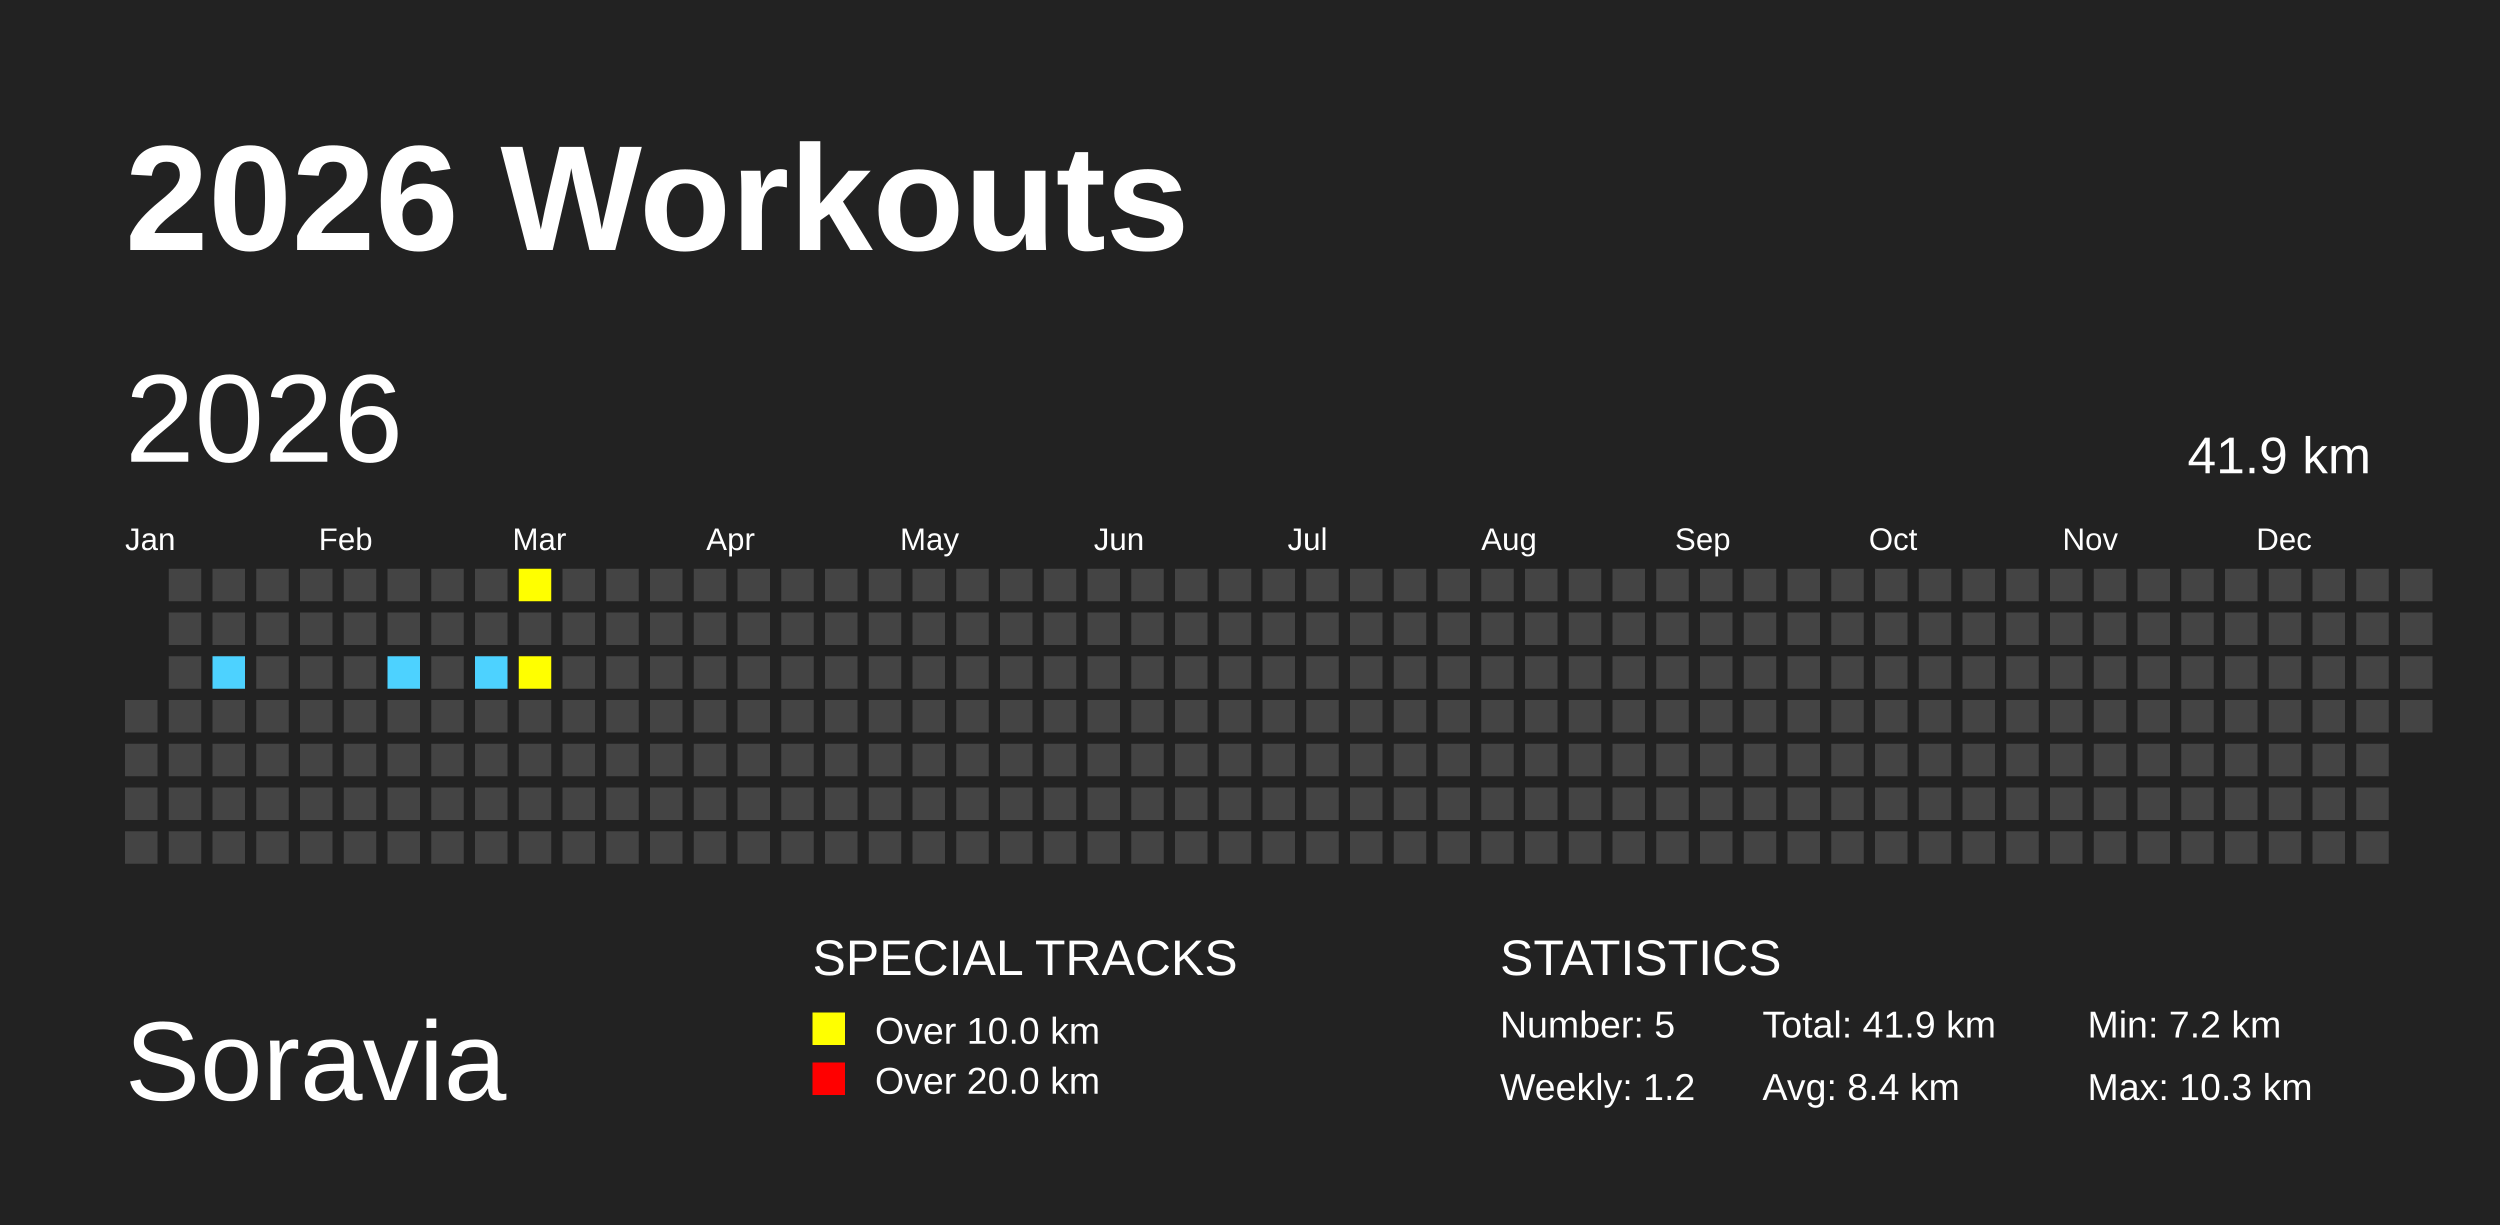
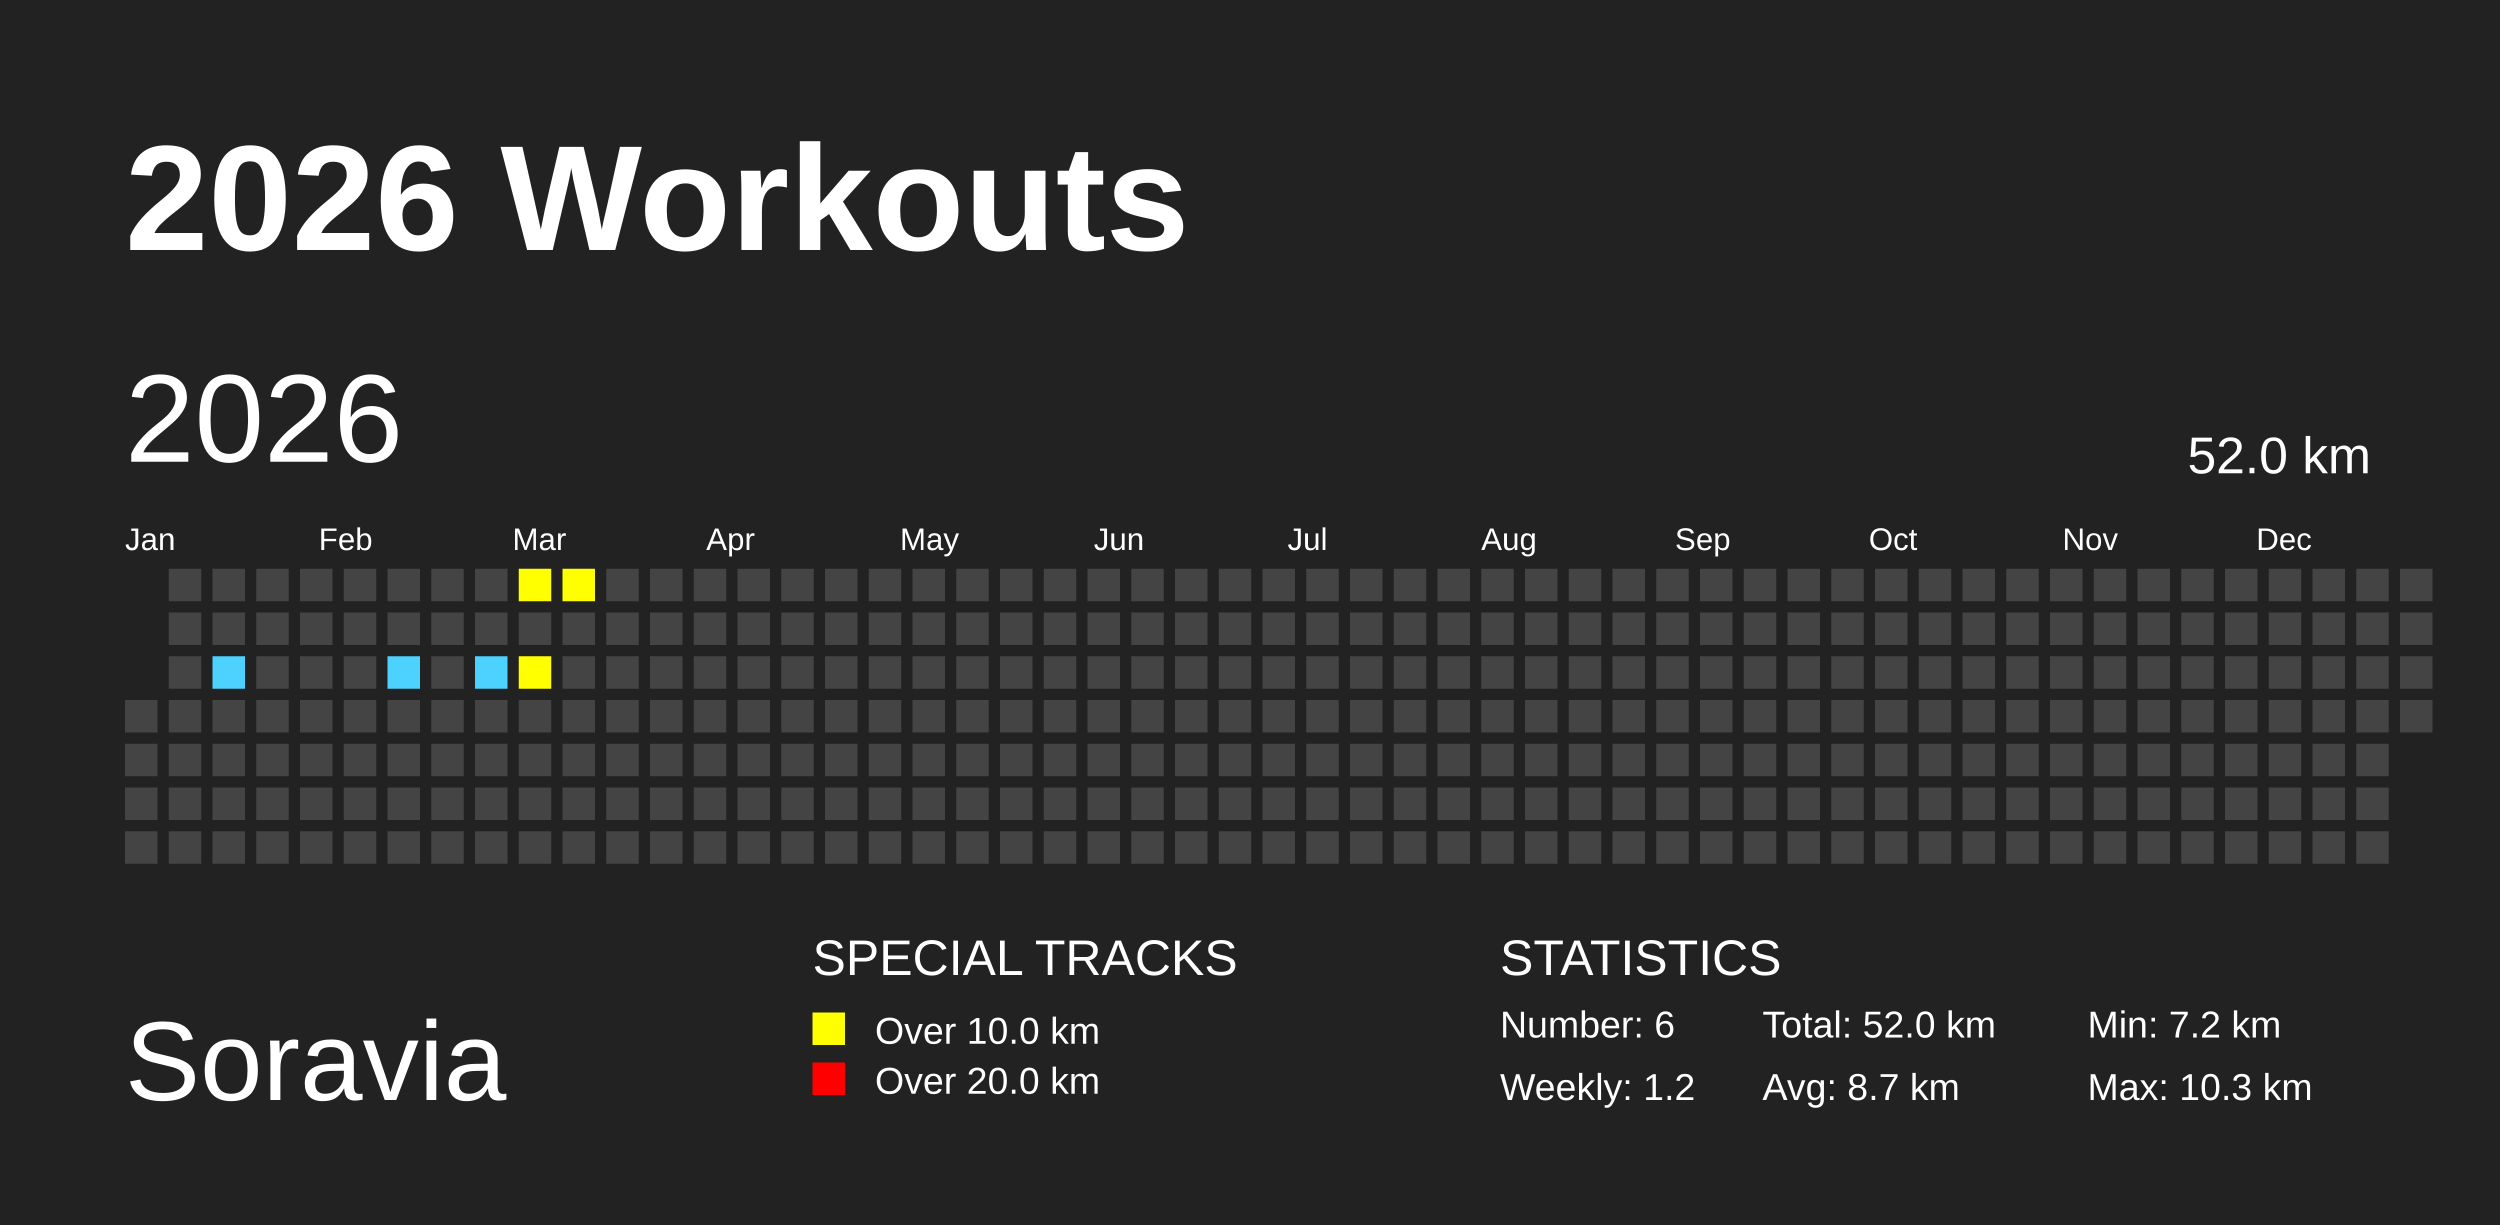
<svg xmlns="http://www.w3.org/2000/svg" baseProfile="full" height="98mm" version="1.1" viewBox="0,0,200,98" width="200mm">
  <defs />
  <rect fill="#222222" height="98" width="200" x="0" y="0" />
  <text fill="#FFFFFF" style="font-size:12px; font-family:Arial; font-weight:bold;" x="10" y="20">2026 Workouts</text>
  <text fill="#FFFFFF" style="font-size:9px; font-family:Arial" x="10" y="88">Soravia</text>
  <text fill="#FFFFFF" style="font-size:4px; font-family:Arial" x="65" y="78">SPECIAL TRACKS</text>
  <rect fill="yellow" height="2.6" width="2.6" x="65" y="81" />
  <text fill="#FFFFFF" style="font-size:3px; font-family:Arial" x="70" y="83.5">Over 10.0 km</text>
  <rect fill="red" height="2.6" width="2.6" x="65" y="85" />
  <text fill="#FFFFFF" style="font-size:3px; font-family:Arial" x="70" y="87.5">Over 20.0 km</text>
  <text fill="#FFFFFF" style="font-size:4px; font-family:Arial" x="120" y="78">STATISTICS</text>
-   <text fill="#FFFFFF" style="font-size:3px; font-family:Arial" x="120" y="83">Number: 5</text>
+   <text fill="#FFFFFF" style="font-size:3px; font-family:Arial" x="120" y="83">Number: 6</text>
  <text fill="#FFFFFF" style="font-size:3px; font-family:Arial" x="120" y="88">Weekly: 1.2</text>
-   <text fill="#FFFFFF" style="font-size:3px; font-family:Arial" x="141" y="83">Total: 41.9 km</text>
-   <text fill="#FFFFFF" style="font-size:3px; font-family:Arial" x="141" y="88">Avg: 8.4 km</text>
+   <text fill="#FFFFFF" style="font-size:3px; font-family:Arial" x="141" y="83">Total: 52.0 km</text>
+   <text fill="#FFFFFF" style="font-size:3px; font-family:Arial" x="141" y="88">Avg: 8.7 km</text>
  <text fill="#FFFFFF" style="font-size:3px; font-family:Arial" x="167" y="83">Min: 7.2 km</text>
  <text fill="#FFFFFF" style="font-size:3px; font-family:Arial" x="167" y="88">Max: 10.3 km</text>
  <text dominant-baseline="hanging" fill="#FFFFFF" style="font-size:10.0px; font-family:Arial;" x="10" y="30">2026</text>
-   <text dominant-baseline="hanging" fill="#FFFFFF" style="font-size:4.125px; font-family:Arial;" x="175" y="35">41.9 km</text>
+   <text dominant-baseline="hanging" fill="#FFFFFF" style="font-size:4.125px; font-family:Arial;" x="175" y="35">52.0 km</text>
  <text fill="#FFFFFF" style="font-size:2.5px; font-family:Arial" x="10.0" y="44">Jan</text>
  <text fill="#FFFFFF" style="font-size:2.5px; font-family:Arial" x="25.5" y="44">Feb</text>
  <text fill="#FFFFFF" style="font-size:2.5px; font-family:Arial" x="41.0" y="44">Mar</text>
  <text fill="#FFFFFF" style="font-size:2.5px; font-family:Arial" x="56.5" y="44">Apr</text>
  <text fill="#FFFFFF" style="font-size:2.5px; font-family:Arial" x="72.0" y="44">May</text>
  <text fill="#FFFFFF" style="font-size:2.5px; font-family:Arial" x="87.5" y="44">Jun</text>
  <text fill="#FFFFFF" style="font-size:2.5px; font-family:Arial" x="103.0" y="44">Jul</text>
  <text fill="#FFFFFF" style="font-size:2.5px; font-family:Arial" x="118.5" y="44">Aug</text>
  <text fill="#FFFFFF" style="font-size:2.5px; font-family:Arial" x="134.0" y="44">Sep</text>
  <text fill="#FFFFFF" style="font-size:2.5px; font-family:Arial" x="149.5" y="44">Oct</text>
  <text fill="#FFFFFF" style="font-size:2.5px; font-family:Arial" x="165.0" y="44">Nov</text>
  <text fill="#FFFFFF" style="font-size:2.5px; font-family:Arial" x="180.5" y="44">Dec</text>
  <rect fill="#444444" height="2.6" width="2.6" x="10.0" y="56.0" />
  <rect fill="#444444" height="2.6" width="2.6" x="10.0" y="59.5" />
  <rect fill="#444444" height="2.6" width="2.6" x="10.0" y="63.0" />
  <rect fill="#444444" height="2.6" width="2.6" x="10.0" y="66.5" />
  <rect fill="#444444" height="2.6" width="2.6" x="13.5" y="45.5" />
  <rect fill="#444444" height="2.6" width="2.6" x="13.5" y="49.0" />
  <rect fill="#444444" height="2.6" width="2.6" x="13.5" y="52.5" />
  <rect fill="#444444" height="2.6" width="2.6" x="13.5" y="56.0" />
  <rect fill="#444444" height="2.6" width="2.6" x="13.5" y="59.5" />
  <rect fill="#444444" height="2.6" width="2.6" x="13.5" y="63.0" />
  <rect fill="#444444" height="2.6" width="2.6" x="13.5" y="66.5" />
  <rect fill="#444444" height="2.6" width="2.6" x="17.0" y="45.5" />
  <rect fill="#444444" height="2.6" width="2.6" x="17.0" y="49.0" />
  <rect fill="#4DD2FF" height="2.6" width="2.6" x="17.0" y="52.5" />
  <rect fill="#444444" height="2.6" width="2.6" x="17.0" y="56.0" />
  <rect fill="#444444" height="2.6" width="2.6" x="17.0" y="59.5" />
  <rect fill="#444444" height="2.6" width="2.6" x="17.0" y="63.0" />
  <rect fill="#444444" height="2.6" width="2.6" x="17.0" y="66.5" />
  <rect fill="#444444" height="2.6" width="2.6" x="20.5" y="45.5" />
  <rect fill="#444444" height="2.6" width="2.6" x="20.5" y="49.0" />
  <rect fill="#444444" height="2.6" width="2.6" x="20.5" y="52.5" />
  <rect fill="#444444" height="2.6" width="2.6" x="20.5" y="56.0" />
  <rect fill="#444444" height="2.6" width="2.6" x="20.5" y="59.5" />
  <rect fill="#444444" height="2.6" width="2.6" x="20.5" y="63.0" />
  <rect fill="#444444" height="2.6" width="2.6" x="20.5" y="66.5" />
  <rect fill="#444444" height="2.6" width="2.6" x="24.0" y="45.5" />
  <rect fill="#444444" height="2.6" width="2.6" x="24.0" y="49.0" />
  <rect fill="#444444" height="2.6" width="2.6" x="24.0" y="52.5" />
  <rect fill="#444444" height="2.6" width="2.6" x="24.0" y="56.0" />
  <rect fill="#444444" height="2.6" width="2.6" x="24.0" y="59.5" />
  <rect fill="#444444" height="2.6" width="2.6" x="24.0" y="63.0" />
  <rect fill="#444444" height="2.6" width="2.6" x="24.0" y="66.5" />
  <rect fill="#444444" height="2.6" width="2.6" x="27.5" y="45.5" />
  <rect fill="#444444" height="2.6" width="2.6" x="27.5" y="49.0" />
  <rect fill="#444444" height="2.6" width="2.6" x="27.5" y="52.5" />
  <rect fill="#444444" height="2.6" width="2.6" x="27.5" y="56.0" />
  <rect fill="#444444" height="2.6" width="2.6" x="27.5" y="59.5" />
  <rect fill="#444444" height="2.6" width="2.6" x="27.5" y="63.0" />
  <rect fill="#444444" height="2.6" width="2.6" x="27.5" y="66.5" />
  <rect fill="#444444" height="2.6" width="2.6" x="31.0" y="45.5" />
  <rect fill="#444444" height="2.6" width="2.6" x="31.0" y="49.0" />
  <rect fill="#4DD2FF" height="2.6" width="2.6" x="31.0" y="52.5" />
  <rect fill="#444444" height="2.6" width="2.6" x="31.0" y="56.0" />
  <rect fill="#444444" height="2.6" width="2.6" x="31.0" y="59.5" />
  <rect fill="#444444" height="2.6" width="2.6" x="31.0" y="63.0" />
  <rect fill="#444444" height="2.6" width="2.6" x="31.0" y="66.5" />
  <rect fill="#444444" height="2.6" width="2.6" x="34.5" y="45.5" />
  <rect fill="#444444" height="2.6" width="2.6" x="34.5" y="49.0" />
  <rect fill="#444444" height="2.6" width="2.6" x="34.5" y="52.5" />
  <rect fill="#444444" height="2.6" width="2.6" x="34.5" y="56.0" />
  <rect fill="#444444" height="2.6" width="2.6" x="34.5" y="59.5" />
  <rect fill="#444444" height="2.6" width="2.6" x="34.5" y="63.0" />
  <rect fill="#444444" height="2.6" width="2.6" x="34.5" y="66.5" />
  <rect fill="#444444" height="2.6" width="2.6" x="38.0" y="45.5" />
  <rect fill="#444444" height="2.6" width="2.6" x="38.0" y="49.0" />
  <rect fill="#4DD2FF" height="2.6" width="2.6" x="38.0" y="52.5" />
  <rect fill="#444444" height="2.6" width="2.6" x="38.0" y="56.0" />
  <rect fill="#444444" height="2.6" width="2.6" x="38.0" y="59.5" />
  <rect fill="#444444" height="2.6" width="2.6" x="38.0" y="63.0" />
  <rect fill="#444444" height="2.6" width="2.6" x="38.0" y="66.5" />
  <rect fill="yellow" height="2.6" width="2.6" x="41.5" y="45.5" />
  <rect fill="#444444" height="2.6" width="2.6" x="41.5" y="49.0" />
  <rect fill="yellow" height="2.6" width="2.6" x="41.5" y="52.5" />
  <rect fill="#444444" height="2.6" width="2.6" x="41.5" y="56.0" />
  <rect fill="#444444" height="2.6" width="2.6" x="41.5" y="59.5" />
  <rect fill="#444444" height="2.6" width="2.6" x="41.5" y="63.0" />
  <rect fill="#444444" height="2.6" width="2.6" x="41.5" y="66.5" />
-   <rect fill="#444444" height="2.6" width="2.6" x="45.0" y="45.5" />
+   <rect fill="yellow" height="2.6" width="2.6" x="45.0" y="45.5" />
  <rect fill="#444444" height="2.6" width="2.6" x="45.0" y="49.0" />
  <rect fill="#444444" height="2.6" width="2.6" x="45.0" y="52.5" />
  <rect fill="#444444" height="2.6" width="2.6" x="45.0" y="56.0" />
  <rect fill="#444444" height="2.6" width="2.6" x="45.0" y="59.5" />
  <rect fill="#444444" height="2.6" width="2.6" x="45.0" y="63.0" />
  <rect fill="#444444" height="2.6" width="2.6" x="45.0" y="66.5" />
  <rect fill="#444444" height="2.6" width="2.6" x="48.5" y="45.5" />
  <rect fill="#444444" height="2.6" width="2.6" x="48.5" y="49.0" />
  <rect fill="#444444" height="2.6" width="2.6" x="48.5" y="52.5" />
  <rect fill="#444444" height="2.6" width="2.6" x="48.5" y="56.0" />
  <rect fill="#444444" height="2.6" width="2.6" x="48.5" y="59.5" />
  <rect fill="#444444" height="2.6" width="2.6" x="48.5" y="63.0" />
  <rect fill="#444444" height="2.6" width="2.6" x="48.5" y="66.5" />
  <rect fill="#444444" height="2.6" width="2.6" x="52.0" y="45.5" />
  <rect fill="#444444" height="2.6" width="2.6" x="52.0" y="49.0" />
  <rect fill="#444444" height="2.6" width="2.6" x="52.0" y="52.5" />
  <rect fill="#444444" height="2.6" width="2.6" x="52.0" y="56.0" />
  <rect fill="#444444" height="2.6" width="2.6" x="52.0" y="59.5" />
  <rect fill="#444444" height="2.6" width="2.6" x="52.0" y="63.0" />
  <rect fill="#444444" height="2.6" width="2.6" x="52.0" y="66.5" />
  <rect fill="#444444" height="2.6" width="2.6" x="55.5" y="45.5" />
  <rect fill="#444444" height="2.6" width="2.6" x="55.5" y="49.0" />
  <rect fill="#444444" height="2.6" width="2.6" x="55.5" y="52.5" />
  <rect fill="#444444" height="2.6" width="2.6" x="55.5" y="56.0" />
  <rect fill="#444444" height="2.6" width="2.6" x="55.5" y="59.5" />
  <rect fill="#444444" height="2.6" width="2.6" x="55.5" y="63.0" />
  <rect fill="#444444" height="2.6" width="2.6" x="55.5" y="66.5" />
  <rect fill="#444444" height="2.6" width="2.6" x="59.0" y="45.5" />
  <rect fill="#444444" height="2.6" width="2.6" x="59.0" y="49.0" />
  <rect fill="#444444" height="2.6" width="2.6" x="59.0" y="52.5" />
  <rect fill="#444444" height="2.6" width="2.6" x="59.0" y="56.0" />
  <rect fill="#444444" height="2.6" width="2.6" x="59.0" y="59.5" />
  <rect fill="#444444" height="2.6" width="2.6" x="59.0" y="63.0" />
  <rect fill="#444444" height="2.6" width="2.6" x="59.0" y="66.5" />
  <rect fill="#444444" height="2.6" width="2.6" x="62.5" y="45.5" />
  <rect fill="#444444" height="2.6" width="2.6" x="62.5" y="49.0" />
  <rect fill="#444444" height="2.6" width="2.6" x="62.5" y="52.5" />
  <rect fill="#444444" height="2.6" width="2.6" x="62.5" y="56.0" />
  <rect fill="#444444" height="2.6" width="2.6" x="62.5" y="59.5" />
  <rect fill="#444444" height="2.6" width="2.6" x="62.5" y="63.0" />
  <rect fill="#444444" height="2.6" width="2.6" x="62.5" y="66.5" />
  <rect fill="#444444" height="2.6" width="2.6" x="66.0" y="45.5" />
  <rect fill="#444444" height="2.6" width="2.6" x="66.0" y="49.0" />
  <rect fill="#444444" height="2.6" width="2.6" x="66.0" y="52.5" />
  <rect fill="#444444" height="2.6" width="2.6" x="66.0" y="56.0" />
  <rect fill="#444444" height="2.6" width="2.6" x="66.0" y="59.5" />
  <rect fill="#444444" height="2.6" width="2.6" x="66.0" y="63.0" />
  <rect fill="#444444" height="2.6" width="2.6" x="66.0" y="66.5" />
  <rect fill="#444444" height="2.6" width="2.6" x="69.5" y="45.5" />
  <rect fill="#444444" height="2.6" width="2.6" x="69.5" y="49.0" />
  <rect fill="#444444" height="2.6" width="2.6" x="69.5" y="52.5" />
  <rect fill="#444444" height="2.6" width="2.6" x="69.5" y="56.0" />
  <rect fill="#444444" height="2.6" width="2.6" x="69.5" y="59.5" />
  <rect fill="#444444" height="2.6" width="2.6" x="69.5" y="63.0" />
  <rect fill="#444444" height="2.6" width="2.6" x="69.5" y="66.5" />
  <rect fill="#444444" height="2.6" width="2.6" x="73.0" y="45.5" />
  <rect fill="#444444" height="2.6" width="2.6" x="73.0" y="49.0" />
  <rect fill="#444444" height="2.6" width="2.6" x="73.0" y="52.5" />
  <rect fill="#444444" height="2.6" width="2.6" x="73.0" y="56.0" />
  <rect fill="#444444" height="2.6" width="2.6" x="73.0" y="59.5" />
  <rect fill="#444444" height="2.6" width="2.6" x="73.0" y="63.0" />
  <rect fill="#444444" height="2.6" width="2.6" x="73.0" y="66.5" />
  <rect fill="#444444" height="2.6" width="2.6" x="76.5" y="45.5" />
  <rect fill="#444444" height="2.6" width="2.6" x="76.5" y="49.0" />
  <rect fill="#444444" height="2.6" width="2.6" x="76.5" y="52.5" />
  <rect fill="#444444" height="2.6" width="2.6" x="76.5" y="56.0" />
  <rect fill="#444444" height="2.6" width="2.6" x="76.5" y="59.5" />
  <rect fill="#444444" height="2.6" width="2.6" x="76.5" y="63.0" />
  <rect fill="#444444" height="2.6" width="2.6" x="76.5" y="66.5" />
  <rect fill="#444444" height="2.6" width="2.6" x="80.0" y="45.5" />
  <rect fill="#444444" height="2.6" width="2.6" x="80.0" y="49.0" />
  <rect fill="#444444" height="2.6" width="2.6" x="80.0" y="52.5" />
  <rect fill="#444444" height="2.6" width="2.6" x="80.0" y="56.0" />
  <rect fill="#444444" height="2.6" width="2.6" x="80.0" y="59.5" />
  <rect fill="#444444" height="2.6" width="2.6" x="80.0" y="63.0" />
  <rect fill="#444444" height="2.6" width="2.6" x="80.0" y="66.5" />
  <rect fill="#444444" height="2.6" width="2.6" x="83.5" y="45.5" />
  <rect fill="#444444" height="2.6" width="2.6" x="83.5" y="49.0" />
  <rect fill="#444444" height="2.6" width="2.6" x="83.5" y="52.5" />
  <rect fill="#444444" height="2.6" width="2.6" x="83.5" y="56.0" />
  <rect fill="#444444" height="2.6" width="2.6" x="83.5" y="59.5" />
  <rect fill="#444444" height="2.6" width="2.6" x="83.5" y="63.0" />
  <rect fill="#444444" height="2.6" width="2.6" x="83.5" y="66.5" />
  <rect fill="#444444" height="2.6" width="2.6" x="87.0" y="45.5" />
  <rect fill="#444444" height="2.6" width="2.6" x="87.0" y="49.0" />
  <rect fill="#444444" height="2.6" width="2.6" x="87.0" y="52.5" />
  <rect fill="#444444" height="2.6" width="2.6" x="87.0" y="56.0" />
  <rect fill="#444444" height="2.6" width="2.6" x="87.0" y="59.5" />
  <rect fill="#444444" height="2.6" width="2.6" x="87.0" y="63.0" />
  <rect fill="#444444" height="2.6" width="2.6" x="87.0" y="66.5" />
  <rect fill="#444444" height="2.6" width="2.6" x="90.5" y="45.5" />
  <rect fill="#444444" height="2.6" width="2.6" x="90.5" y="49.0" />
  <rect fill="#444444" height="2.6" width="2.6" x="90.5" y="52.5" />
  <rect fill="#444444" height="2.6" width="2.6" x="90.5" y="56.0" />
  <rect fill="#444444" height="2.6" width="2.6" x="90.5" y="59.5" />
  <rect fill="#444444" height="2.6" width="2.6" x="90.5" y="63.0" />
  <rect fill="#444444" height="2.6" width="2.6" x="90.5" y="66.5" />
  <rect fill="#444444" height="2.6" width="2.6" x="94.0" y="45.5" />
  <rect fill="#444444" height="2.6" width="2.6" x="94.0" y="49.0" />
  <rect fill="#444444" height="2.6" width="2.6" x="94.0" y="52.5" />
  <rect fill="#444444" height="2.6" width="2.6" x="94.0" y="56.0" />
  <rect fill="#444444" height="2.6" width="2.6" x="94.0" y="59.5" />
  <rect fill="#444444" height="2.6" width="2.6" x="94.0" y="63.0" />
  <rect fill="#444444" height="2.6" width="2.6" x="94.0" y="66.5" />
  <rect fill="#444444" height="2.6" width="2.6" x="97.5" y="45.5" />
  <rect fill="#444444" height="2.6" width="2.6" x="97.5" y="49.0" />
  <rect fill="#444444" height="2.6" width="2.6" x="97.5" y="52.5" />
  <rect fill="#444444" height="2.6" width="2.6" x="97.5" y="56.0" />
  <rect fill="#444444" height="2.6" width="2.6" x="97.5" y="59.5" />
  <rect fill="#444444" height="2.6" width="2.6" x="97.5" y="63.0" />
  <rect fill="#444444" height="2.6" width="2.6" x="97.5" y="66.5" />
  <rect fill="#444444" height="2.6" width="2.6" x="101.0" y="45.5" />
  <rect fill="#444444" height="2.6" width="2.6" x="101.0" y="49.0" />
  <rect fill="#444444" height="2.6" width="2.6" x="101.0" y="52.5" />
  <rect fill="#444444" height="2.6" width="2.6" x="101.0" y="56.0" />
  <rect fill="#444444" height="2.6" width="2.6" x="101.0" y="59.5" />
  <rect fill="#444444" height="2.6" width="2.6" x="101.0" y="63.0" />
  <rect fill="#444444" height="2.6" width="2.6" x="101.0" y="66.5" />
  <rect fill="#444444" height="2.6" width="2.6" x="104.5" y="45.5" />
  <rect fill="#444444" height="2.6" width="2.6" x="104.5" y="49.0" />
  <rect fill="#444444" height="2.6" width="2.6" x="104.5" y="52.5" />
  <rect fill="#444444" height="2.6" width="2.6" x="104.5" y="56.0" />
  <rect fill="#444444" height="2.6" width="2.6" x="104.5" y="59.5" />
  <rect fill="#444444" height="2.6" width="2.6" x="104.5" y="63.0" />
  <rect fill="#444444" height="2.6" width="2.6" x="104.5" y="66.5" />
  <rect fill="#444444" height="2.6" width="2.6" x="108.0" y="45.5" />
  <rect fill="#444444" height="2.6" width="2.6" x="108.0" y="49.0" />
  <rect fill="#444444" height="2.6" width="2.6" x="108.0" y="52.5" />
  <rect fill="#444444" height="2.6" width="2.6" x="108.0" y="56.0" />
  <rect fill="#444444" height="2.6" width="2.6" x="108.0" y="59.5" />
  <rect fill="#444444" height="2.6" width="2.6" x="108.0" y="63.0" />
  <rect fill="#444444" height="2.6" width="2.6" x="108.0" y="66.5" />
  <rect fill="#444444" height="2.6" width="2.6" x="111.5" y="45.5" />
  <rect fill="#444444" height="2.6" width="2.6" x="111.5" y="49.0" />
  <rect fill="#444444" height="2.6" width="2.6" x="111.5" y="52.5" />
  <rect fill="#444444" height="2.6" width="2.6" x="111.5" y="56.0" />
  <rect fill="#444444" height="2.6" width="2.6" x="111.5" y="59.5" />
  <rect fill="#444444" height="2.6" width="2.6" x="111.5" y="63.0" />
  <rect fill="#444444" height="2.6" width="2.6" x="111.5" y="66.5" />
  <rect fill="#444444" height="2.6" width="2.6" x="115.0" y="45.5" />
  <rect fill="#444444" height="2.6" width="2.6" x="115.0" y="49.0" />
  <rect fill="#444444" height="2.6" width="2.6" x="115.0" y="52.5" />
  <rect fill="#444444" height="2.6" width="2.6" x="115.0" y="56.0" />
  <rect fill="#444444" height="2.6" width="2.6" x="115.0" y="59.5" />
  <rect fill="#444444" height="2.6" width="2.6" x="115.0" y="63.0" />
  <rect fill="#444444" height="2.6" width="2.6" x="115.0" y="66.5" />
  <rect fill="#444444" height="2.6" width="2.6" x="118.5" y="45.5" />
  <rect fill="#444444" height="2.6" width="2.6" x="118.5" y="49.0" />
  <rect fill="#444444" height="2.6" width="2.6" x="118.5" y="52.5" />
  <rect fill="#444444" height="2.6" width="2.6" x="118.5" y="56.0" />
  <rect fill="#444444" height="2.6" width="2.6" x="118.5" y="59.5" />
  <rect fill="#444444" height="2.6" width="2.6" x="118.5" y="63.0" />
  <rect fill="#444444" height="2.6" width="2.6" x="118.5" y="66.5" />
  <rect fill="#444444" height="2.6" width="2.6" x="122.0" y="45.5" />
  <rect fill="#444444" height="2.6" width="2.6" x="122.0" y="49.0" />
  <rect fill="#444444" height="2.6" width="2.6" x="122.0" y="52.5" />
  <rect fill="#444444" height="2.6" width="2.6" x="122.0" y="56.0" />
  <rect fill="#444444" height="2.6" width="2.6" x="122.0" y="59.5" />
  <rect fill="#444444" height="2.6" width="2.6" x="122.0" y="63.0" />
  <rect fill="#444444" height="2.6" width="2.6" x="122.0" y="66.5" />
  <rect fill="#444444" height="2.6" width="2.6" x="125.5" y="45.5" />
  <rect fill="#444444" height="2.6" width="2.6" x="125.5" y="49.0" />
  <rect fill="#444444" height="2.6" width="2.6" x="125.5" y="52.5" />
  <rect fill="#444444" height="2.6" width="2.6" x="125.5" y="56.0" />
  <rect fill="#444444" height="2.6" width="2.6" x="125.5" y="59.5" />
  <rect fill="#444444" height="2.6" width="2.6" x="125.5" y="63.0" />
  <rect fill="#444444" height="2.6" width="2.6" x="125.5" y="66.5" />
  <rect fill="#444444" height="2.6" width="2.6" x="129.0" y="45.5" />
  <rect fill="#444444" height="2.6" width="2.6" x="129.0" y="49.0" />
  <rect fill="#444444" height="2.6" width="2.6" x="129.0" y="52.5" />
  <rect fill="#444444" height="2.6" width="2.6" x="129.0" y="56.0" />
  <rect fill="#444444" height="2.6" width="2.6" x="129.0" y="59.5" />
  <rect fill="#444444" height="2.6" width="2.6" x="129.0" y="63.0" />
  <rect fill="#444444" height="2.6" width="2.6" x="129.0" y="66.5" />
  <rect fill="#444444" height="2.6" width="2.6" x="132.5" y="45.5" />
  <rect fill="#444444" height="2.6" width="2.6" x="132.5" y="49.0" />
  <rect fill="#444444" height="2.6" width="2.6" x="132.5" y="52.5" />
  <rect fill="#444444" height="2.6" width="2.6" x="132.5" y="56.0" />
  <rect fill="#444444" height="2.6" width="2.6" x="132.5" y="59.5" />
  <rect fill="#444444" height="2.6" width="2.6" x="132.5" y="63.0" />
  <rect fill="#444444" height="2.6" width="2.6" x="132.5" y="66.5" />
  <rect fill="#444444" height="2.6" width="2.6" x="136.0" y="45.5" />
  <rect fill="#444444" height="2.6" width="2.6" x="136.0" y="49.0" />
  <rect fill="#444444" height="2.6" width="2.6" x="136.0" y="52.5" />
  <rect fill="#444444" height="2.6" width="2.6" x="136.0" y="56.0" />
  <rect fill="#444444" height="2.6" width="2.6" x="136.0" y="59.5" />
  <rect fill="#444444" height="2.6" width="2.6" x="136.0" y="63.0" />
  <rect fill="#444444" height="2.6" width="2.6" x="136.0" y="66.5" />
  <rect fill="#444444" height="2.6" width="2.6" x="139.5" y="45.5" />
  <rect fill="#444444" height="2.6" width="2.6" x="139.5" y="49.0" />
  <rect fill="#444444" height="2.6" width="2.6" x="139.5" y="52.5" />
  <rect fill="#444444" height="2.6" width="2.6" x="139.5" y="56.0" />
  <rect fill="#444444" height="2.6" width="2.6" x="139.5" y="59.5" />
  <rect fill="#444444" height="2.6" width="2.6" x="139.5" y="63.0" />
  <rect fill="#444444" height="2.6" width="2.6" x="139.5" y="66.5" />
  <rect fill="#444444" height="2.6" width="2.6" x="143.0" y="45.5" />
  <rect fill="#444444" height="2.6" width="2.6" x="143.0" y="49.0" />
  <rect fill="#444444" height="2.6" width="2.6" x="143.0" y="52.5" />
  <rect fill="#444444" height="2.6" width="2.6" x="143.0" y="56.0" />
  <rect fill="#444444" height="2.6" width="2.6" x="143.0" y="59.5" />
  <rect fill="#444444" height="2.6" width="2.6" x="143.0" y="63.0" />
  <rect fill="#444444" height="2.6" width="2.6" x="143.0" y="66.5" />
  <rect fill="#444444" height="2.6" width="2.6" x="146.5" y="45.5" />
  <rect fill="#444444" height="2.6" width="2.6" x="146.5" y="49.0" />
  <rect fill="#444444" height="2.6" width="2.6" x="146.5" y="52.5" />
  <rect fill="#444444" height="2.6" width="2.6" x="146.5" y="56.0" />
  <rect fill="#444444" height="2.6" width="2.6" x="146.5" y="59.5" />
  <rect fill="#444444" height="2.6" width="2.6" x="146.5" y="63.0" />
  <rect fill="#444444" height="2.6" width="2.6" x="146.5" y="66.5" />
  <rect fill="#444444" height="2.6" width="2.6" x="150.0" y="45.5" />
  <rect fill="#444444" height="2.6" width="2.6" x="150.0" y="49.0" />
  <rect fill="#444444" height="2.6" width="2.6" x="150.0" y="52.5" />
  <rect fill="#444444" height="2.6" width="2.6" x="150.0" y="56.0" />
  <rect fill="#444444" height="2.6" width="2.6" x="150.0" y="59.5" />
  <rect fill="#444444" height="2.6" width="2.6" x="150.0" y="63.0" />
  <rect fill="#444444" height="2.6" width="2.6" x="150.0" y="66.5" />
  <rect fill="#444444" height="2.6" width="2.6" x="153.5" y="45.5" />
  <rect fill="#444444" height="2.6" width="2.6" x="153.5" y="49.0" />
  <rect fill="#444444" height="2.6" width="2.6" x="153.5" y="52.5" />
  <rect fill="#444444" height="2.6" width="2.6" x="153.5" y="56.0" />
  <rect fill="#444444" height="2.6" width="2.6" x="153.5" y="59.5" />
  <rect fill="#444444" height="2.6" width="2.6" x="153.5" y="63.0" />
  <rect fill="#444444" height="2.6" width="2.6" x="153.5" y="66.5" />
  <rect fill="#444444" height="2.6" width="2.6" x="157.0" y="45.5" />
  <rect fill="#444444" height="2.6" width="2.6" x="157.0" y="49.0" />
  <rect fill="#444444" height="2.6" width="2.6" x="157.0" y="52.5" />
  <rect fill="#444444" height="2.6" width="2.6" x="157.0" y="56.0" />
  <rect fill="#444444" height="2.6" width="2.6" x="157.0" y="59.5" />
  <rect fill="#444444" height="2.6" width="2.6" x="157.0" y="63.0" />
  <rect fill="#444444" height="2.6" width="2.6" x="157.0" y="66.5" />
  <rect fill="#444444" height="2.6" width="2.6" x="160.5" y="45.5" />
  <rect fill="#444444" height="2.6" width="2.6" x="160.5" y="49.0" />
  <rect fill="#444444" height="2.6" width="2.6" x="160.5" y="52.5" />
  <rect fill="#444444" height="2.6" width="2.6" x="160.5" y="56.0" />
  <rect fill="#444444" height="2.6" width="2.6" x="160.5" y="59.5" />
  <rect fill="#444444" height="2.6" width="2.6" x="160.5" y="63.0" />
  <rect fill="#444444" height="2.6" width="2.6" x="160.5" y="66.5" />
  <rect fill="#444444" height="2.6" width="2.6" x="164.0" y="45.5" />
  <rect fill="#444444" height="2.6" width="2.6" x="164.0" y="49.0" />
  <rect fill="#444444" height="2.6" width="2.6" x="164.0" y="52.5" />
  <rect fill="#444444" height="2.6" width="2.6" x="164.0" y="56.0" />
  <rect fill="#444444" height="2.6" width="2.6" x="164.0" y="59.5" />
  <rect fill="#444444" height="2.6" width="2.6" x="164.0" y="63.0" />
  <rect fill="#444444" height="2.6" width="2.6" x="164.0" y="66.5" />
  <rect fill="#444444" height="2.6" width="2.6" x="167.5" y="45.5" />
  <rect fill="#444444" height="2.6" width="2.6" x="167.5" y="49.0" />
  <rect fill="#444444" height="2.6" width="2.6" x="167.5" y="52.5" />
  <rect fill="#444444" height="2.6" width="2.6" x="167.5" y="56.0" />
  <rect fill="#444444" height="2.6" width="2.6" x="167.5" y="59.5" />
  <rect fill="#444444" height="2.6" width="2.6" x="167.5" y="63.0" />
  <rect fill="#444444" height="2.6" width="2.6" x="167.5" y="66.5" />
  <rect fill="#444444" height="2.6" width="2.6" x="171.0" y="45.5" />
  <rect fill="#444444" height="2.6" width="2.6" x="171.0" y="49.0" />
  <rect fill="#444444" height="2.6" width="2.6" x="171.0" y="52.5" />
  <rect fill="#444444" height="2.6" width="2.6" x="171.0" y="56.0" />
  <rect fill="#444444" height="2.6" width="2.6" x="171.0" y="59.5" />
  <rect fill="#444444" height="2.6" width="2.6" x="171.0" y="63.0" />
  <rect fill="#444444" height="2.6" width="2.6" x="171.0" y="66.5" />
  <rect fill="#444444" height="2.6" width="2.6" x="174.5" y="45.5" />
  <rect fill="#444444" height="2.6" width="2.6" x="174.5" y="49.0" />
  <rect fill="#444444" height="2.6" width="2.6" x="174.5" y="52.5" />
  <rect fill="#444444" height="2.6" width="2.6" x="174.5" y="56.0" />
  <rect fill="#444444" height="2.6" width="2.6" x="174.5" y="59.5" />
  <rect fill="#444444" height="2.6" width="2.6" x="174.5" y="63.0" />
  <rect fill="#444444" height="2.6" width="2.6" x="174.5" y="66.5" />
  <rect fill="#444444" height="2.6" width="2.6" x="178.0" y="45.5" />
  <rect fill="#444444" height="2.6" width="2.6" x="178.0" y="49.0" />
  <rect fill="#444444" height="2.6" width="2.6" x="178.0" y="52.5" />
  <rect fill="#444444" height="2.6" width="2.6" x="178.0" y="56.0" />
  <rect fill="#444444" height="2.6" width="2.6" x="178.0" y="59.5" />
  <rect fill="#444444" height="2.6" width="2.6" x="178.0" y="63.0" />
  <rect fill="#444444" height="2.6" width="2.6" x="178.0" y="66.5" />
  <rect fill="#444444" height="2.6" width="2.6" x="181.5" y="45.5" />
  <rect fill="#444444" height="2.6" width="2.6" x="181.5" y="49.0" />
  <rect fill="#444444" height="2.6" width="2.6" x="181.5" y="52.5" />
  <rect fill="#444444" height="2.6" width="2.6" x="181.5" y="56.0" />
  <rect fill="#444444" height="2.6" width="2.6" x="181.5" y="59.5" />
  <rect fill="#444444" height="2.6" width="2.6" x="181.5" y="63.0" />
  <rect fill="#444444" height="2.6" width="2.6" x="181.5" y="66.5" />
  <rect fill="#444444" height="2.6" width="2.6" x="185.0" y="45.5" />
  <rect fill="#444444" height="2.6" width="2.6" x="185.0" y="49.0" />
  <rect fill="#444444" height="2.6" width="2.6" x="185.0" y="52.5" />
  <rect fill="#444444" height="2.6" width="2.6" x="185.0" y="56.0" />
  <rect fill="#444444" height="2.6" width="2.6" x="185.0" y="59.5" />
  <rect fill="#444444" height="2.6" width="2.6" x="185.0" y="63.0" />
  <rect fill="#444444" height="2.6" width="2.6" x="185.0" y="66.5" />
  <rect fill="#444444" height="2.6" width="2.6" x="188.5" y="45.5" />
  <rect fill="#444444" height="2.6" width="2.6" x="188.5" y="49.0" />
  <rect fill="#444444" height="2.6" width="2.6" x="188.5" y="52.5" />
  <rect fill="#444444" height="2.6" width="2.6" x="188.5" y="56.0" />
  <rect fill="#444444" height="2.6" width="2.6" x="188.5" y="59.5" />
  <rect fill="#444444" height="2.6" width="2.6" x="188.5" y="63.0" />
  <rect fill="#444444" height="2.6" width="2.6" x="188.5" y="66.5" />
  <rect fill="#444444" height="2.6" width="2.6" x="192.0" y="45.5" />
  <rect fill="#444444" height="2.6" width="2.6" x="192.0" y="49.0" />
  <rect fill="#444444" height="2.6" width="2.6" x="192.0" y="52.5" />
  <rect fill="#444444" height="2.6" width="2.6" x="192.0" y="56.0" />
</svg>
